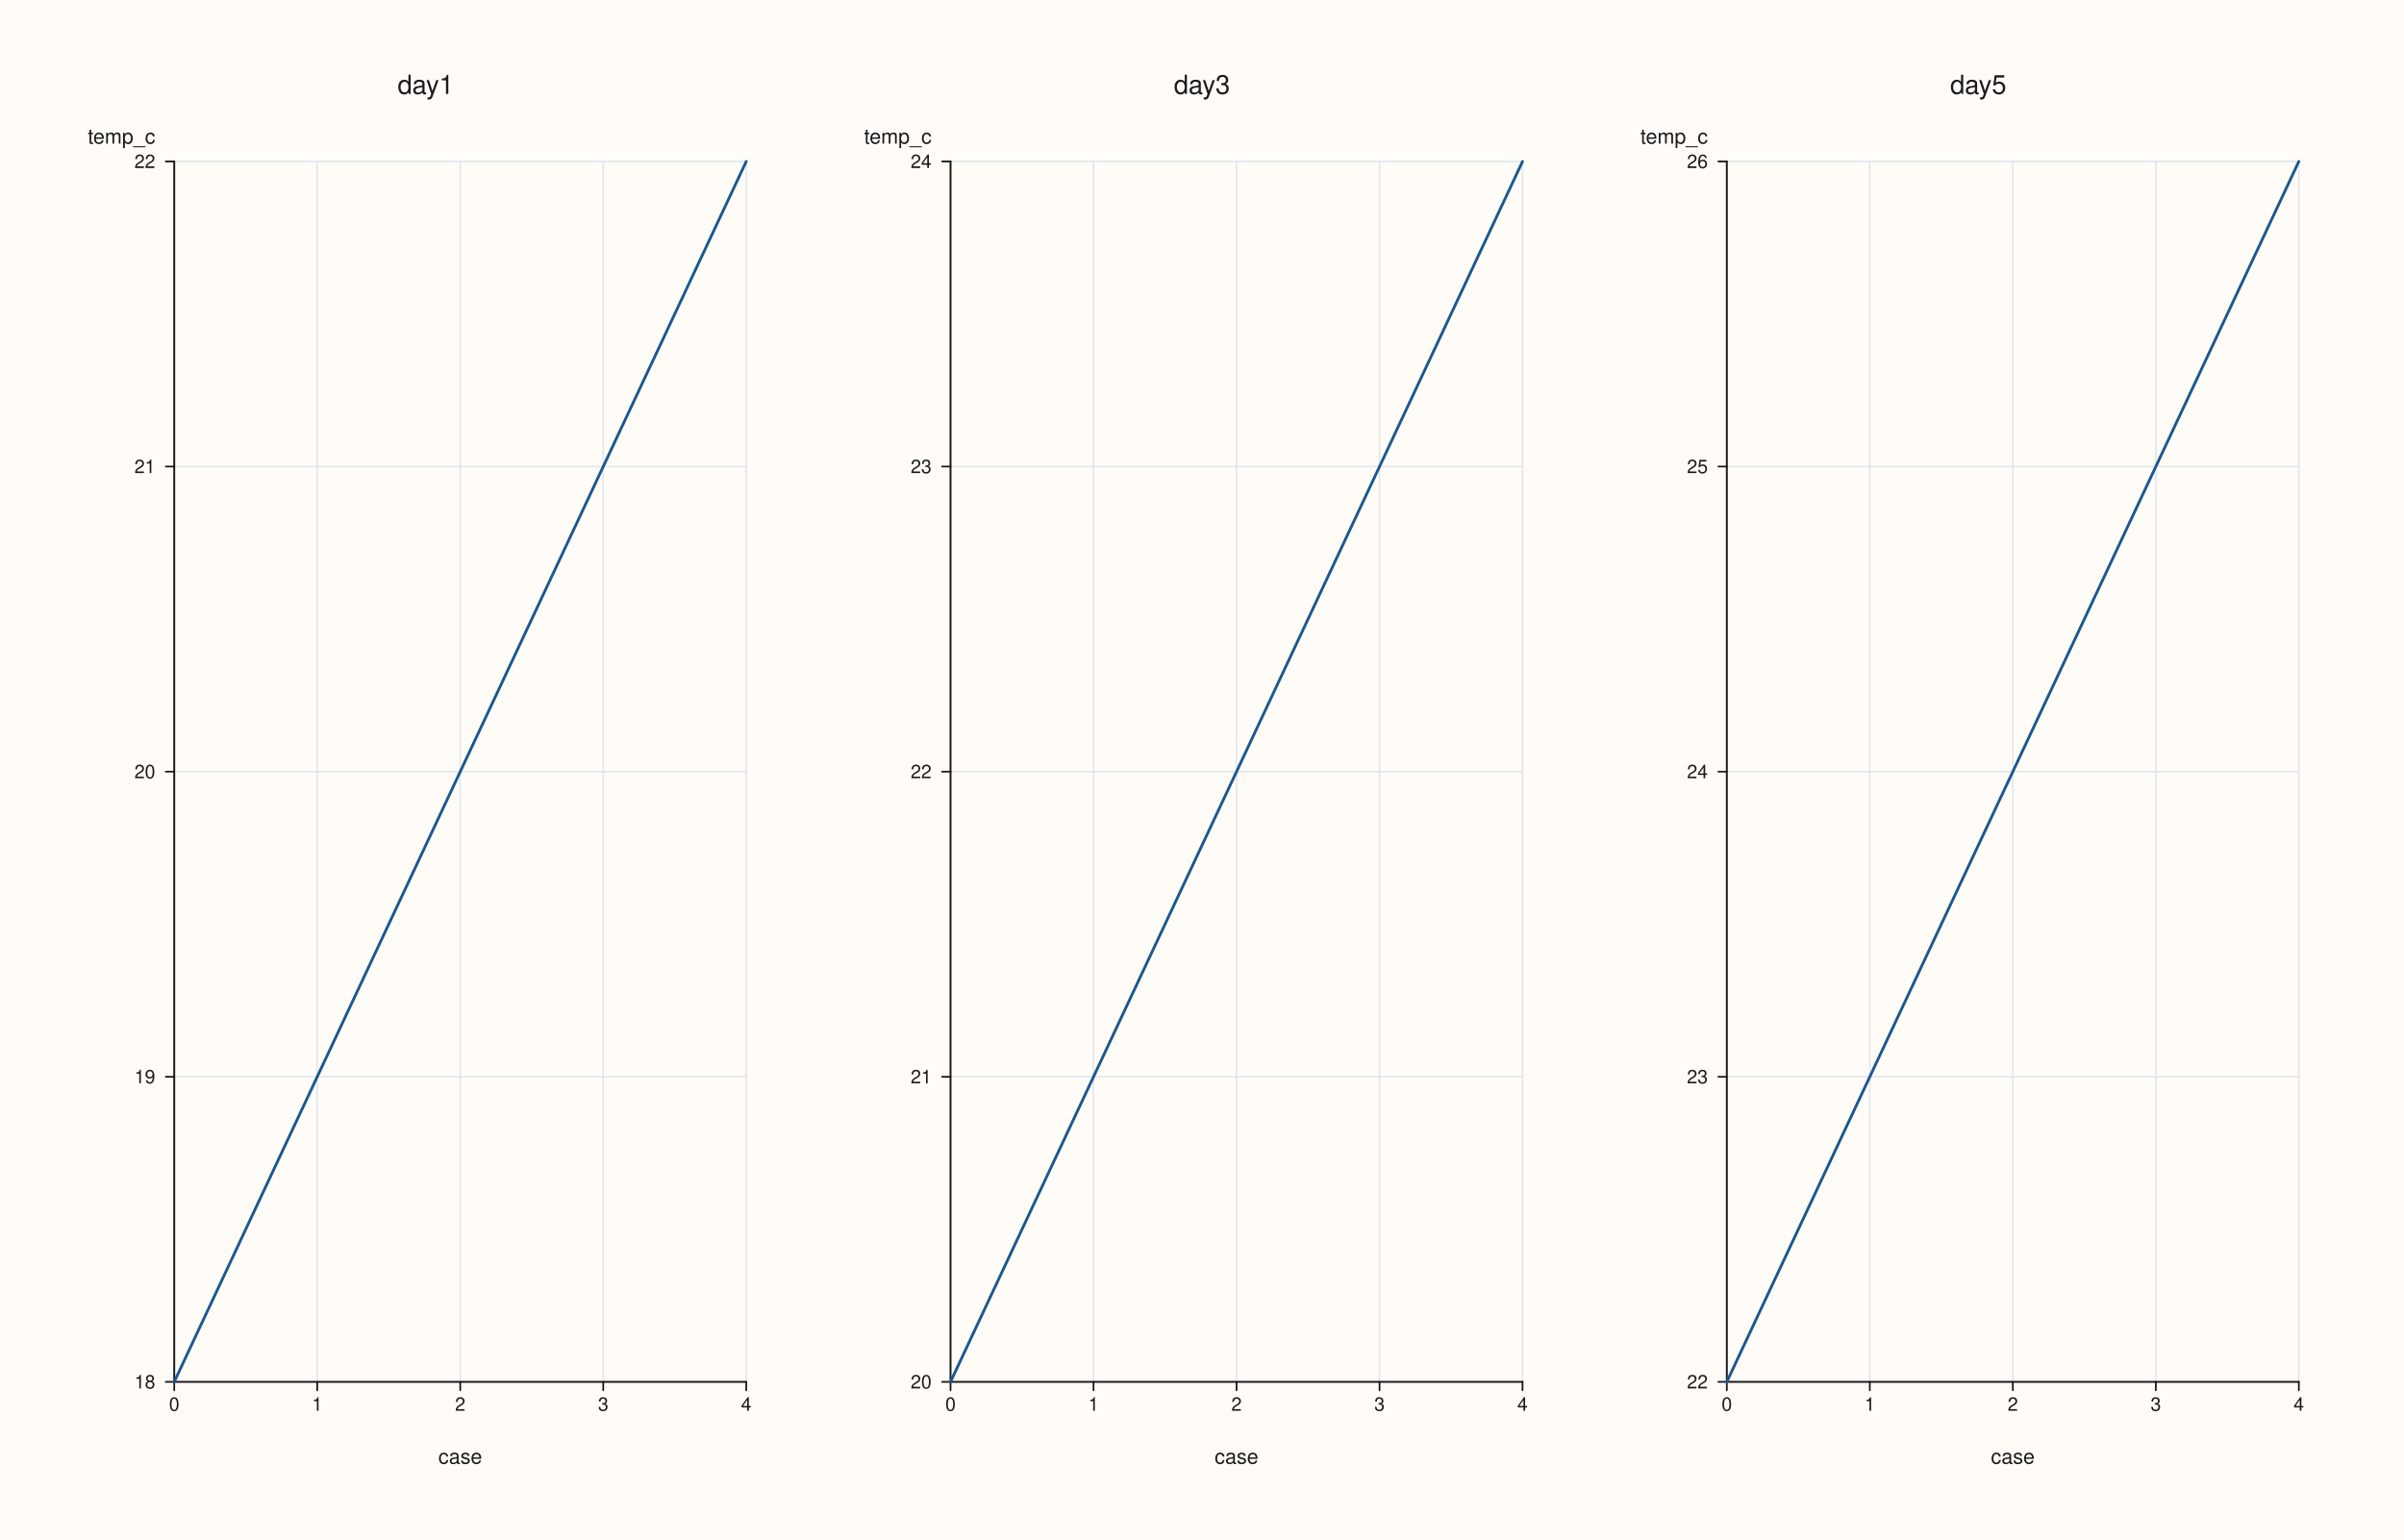
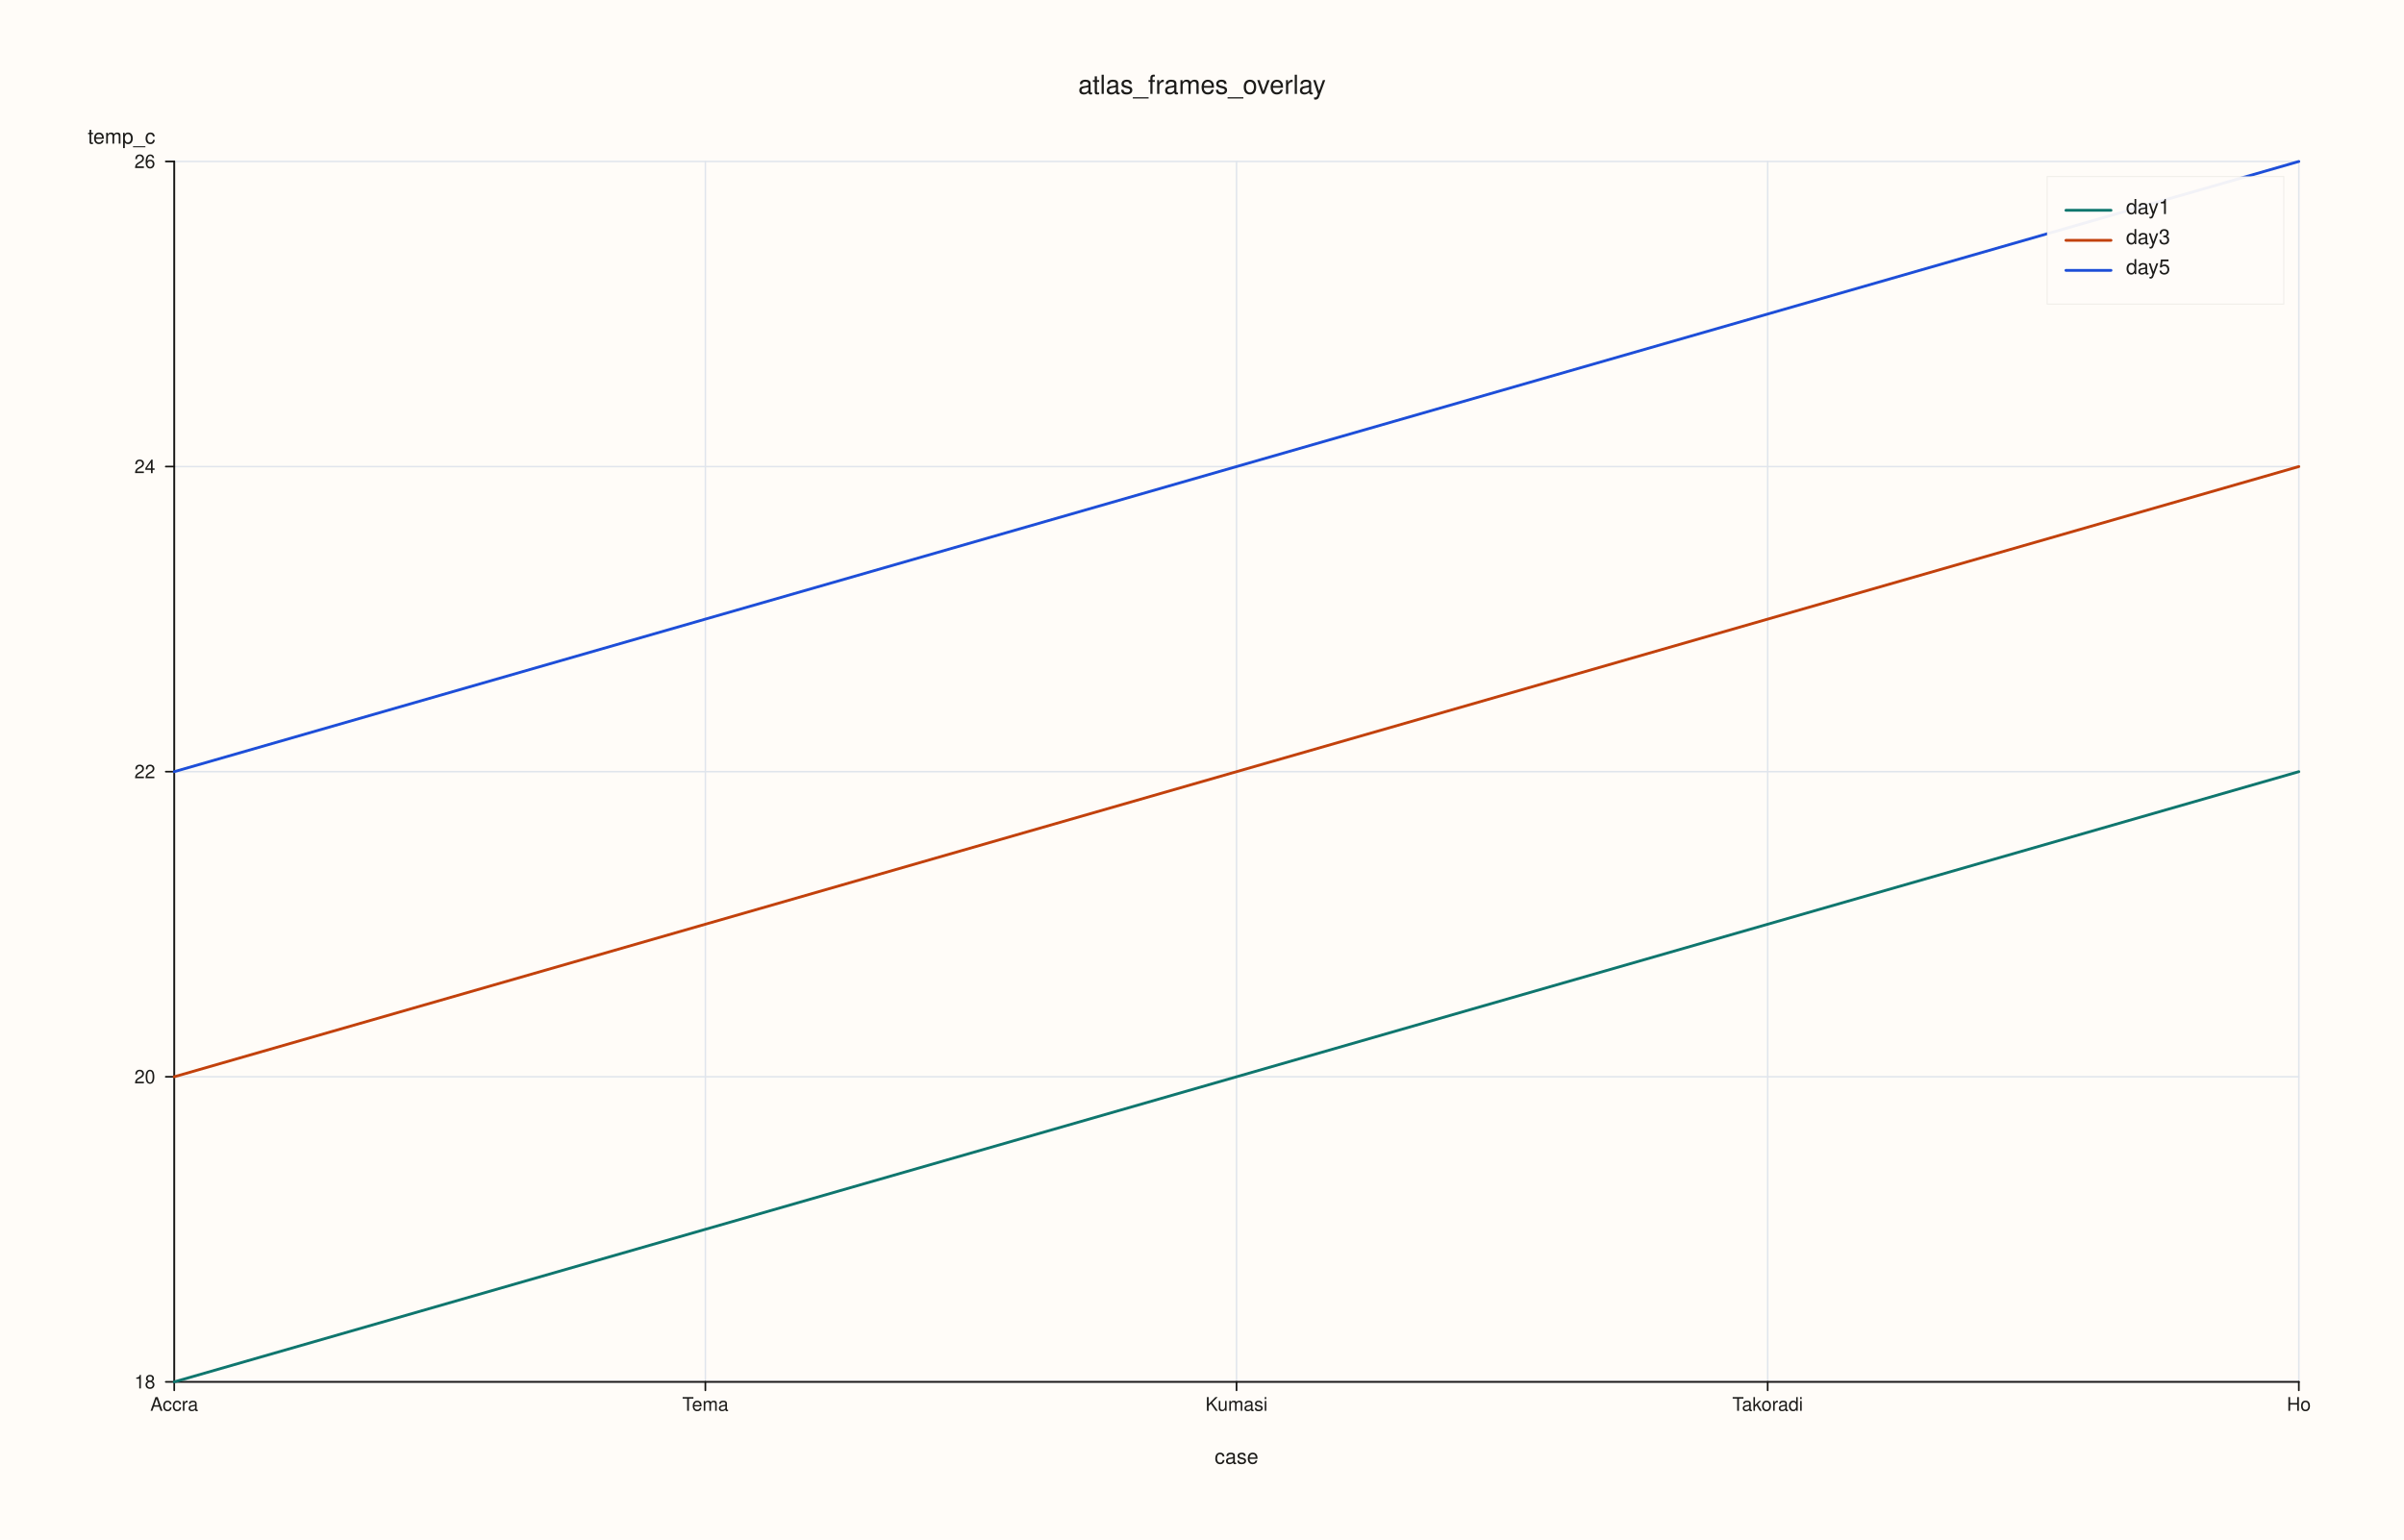
<svg xmlns="http://www.w3.org/2000/svg" width="1280" height="820" viewBox="0 0 1280 820">
  <rect x="0" y="0" width="1280" height="820" fill="rgb(255,252,248)" fill-opacity="1" />
  <path d="M 0 0 L 1280 0 L 1280 820 L 0 820 Z" stroke="none" fill="rgb(255,252,248)" fill-opacity="1" stroke-linejoin="round" stroke-linecap="round" />
-   <path d="M 28 28 L 425.333 28 L 425.333 792 L 28 792 Z" stroke="none" fill="rgb(255,252,248)" fill-opacity="1" stroke-linejoin="round" stroke-linecap="round" />
-   <text x="226.667" y="50" font-family="Helvetica, Arial, sans-serif" font-size="14" fill="rgb(28,27,25)" fill-opacity="1" text-anchor="middle">day1</text>
+   <path d="M 28 28 L 1252 28 L 1252 792 L 28 792 Z" stroke="none" fill="rgb(255,252,248)" fill-opacity="1" stroke-linejoin="round" stroke-linecap="round" />
+   <text x="640" y="50" font-family="Helvetica, Arial, sans-serif" font-size="14" fill="rgb(28,27,25)" fill-opacity="1" text-anchor="middle">atlas_frames_overlay</text>
  <path d="M 92.77 86 L 92.77 736 " stroke="rgb(224,229,236)" stroke-opacity="1" stroke-width="0.8" fill="none" stroke-linejoin="round" stroke-linecap="round" />
-   <path d="M 168.911 86 L 168.911 736 " stroke="rgb(224,229,236)" stroke-opacity="1" stroke-width="0.8" fill="none" stroke-linejoin="round" stroke-linecap="round" />
-   <path d="M 245.052 86 L 245.052 736 " stroke="rgb(224,229,236)" stroke-opacity="1" stroke-width="0.8" fill="none" stroke-linejoin="round" stroke-linecap="round" />
-   <path d="M 321.192 86 L 321.192 736 " stroke="rgb(224,229,236)" stroke-opacity="1" stroke-width="0.8" fill="none" stroke-linejoin="round" stroke-linecap="round" />
-   <path d="M 397.333 86 L 397.333 736 " stroke="rgb(224,229,236)" stroke-opacity="1" stroke-width="0.8" fill="none" stroke-linejoin="round" stroke-linecap="round" />
-   <path d="M 92.77 736 L 397.333 736 " stroke="rgb(224,229,236)" stroke-opacity="1" stroke-width="0.8" fill="none" stroke-linejoin="round" stroke-linecap="round" />
-   <path d="M 92.77 573.5 L 397.333 573.5 " stroke="rgb(224,229,236)" stroke-opacity="1" stroke-width="0.8" fill="none" stroke-linejoin="round" stroke-linecap="round" />
-   <path d="M 92.77 411 L 397.333 411 " stroke="rgb(224,229,236)" stroke-opacity="1" stroke-width="0.8" fill="none" stroke-linejoin="round" stroke-linecap="round" />
-   <path d="M 92.77 248.5 L 397.333 248.5 " stroke="rgb(224,229,236)" stroke-opacity="1" stroke-width="0.8" fill="none" stroke-linejoin="round" stroke-linecap="round" />
-   <path d="M 92.77 86 L 397.333 86 " stroke="rgb(224,229,236)" stroke-opacity="1" stroke-width="0.8" fill="none" stroke-linejoin="round" stroke-linecap="round" />
-   <path d="M 92.77 736 L 397.333 736 " stroke="rgb(25,24,23)" stroke-opacity="1" stroke-width="1" fill="none" stroke-linejoin="round" stroke-linecap="round" />
+   <path d="M 375.577 86 L 375.577 736 " stroke="rgb(224,229,236)" stroke-opacity="1" stroke-width="0.8" fill="none" stroke-linejoin="round" stroke-linecap="round" />
+   <path d="M 658.385 86 L 658.385 736 " stroke="rgb(224,229,236)" stroke-opacity="1" stroke-width="0.8" fill="none" stroke-linejoin="round" stroke-linecap="round" />
+   <path d="M 941.192 86 L 941.192 736 " stroke="rgb(224,229,236)" stroke-opacity="1" stroke-width="0.8" fill="none" stroke-linejoin="round" stroke-linecap="round" />
+   <path d="M 1224 86 L 1224 736 " stroke="rgb(224,229,236)" stroke-opacity="1" stroke-width="0.8" fill="none" stroke-linejoin="round" stroke-linecap="round" />
+   <path d="M 92.77 736 L 1224 736 " stroke="rgb(224,229,236)" stroke-opacity="1" stroke-width="0.8" fill="none" stroke-linejoin="round" stroke-linecap="round" />
+   <path d="M 92.77 573.5 L 1224 573.5 " stroke="rgb(224,229,236)" stroke-opacity="1" stroke-width="0.8" fill="none" stroke-linejoin="round" stroke-linecap="round" />
+   <path d="M 92.77 411 L 1224 411 " stroke="rgb(224,229,236)" stroke-opacity="1" stroke-width="0.8" fill="none" stroke-linejoin="round" stroke-linecap="round" />
+   <path d="M 92.77 248.5 L 1224 248.5 " stroke="rgb(224,229,236)" stroke-opacity="1" stroke-width="0.8" fill="none" stroke-linejoin="round" stroke-linecap="round" />
+   <path d="M 92.77 86 L 1224 86 " stroke="rgb(224,229,236)" stroke-opacity="1" stroke-width="0.8" fill="none" stroke-linejoin="round" stroke-linecap="round" />
+   <path d="M 92.77 736 L 1224 736 " stroke="rgb(25,24,23)" stroke-opacity="1" stroke-width="1" fill="none" stroke-linejoin="round" stroke-linecap="round" />
  <path d="M 92.77 86 L 92.77 736 " stroke="rgb(25,24,23)" stroke-opacity="1" stroke-width="1" fill="none" stroke-linejoin="round" stroke-linecap="round" />
  <path d="M 92.77 736 L 92.77 740.5 " stroke="rgb(20,19,17)" stroke-opacity="1" stroke-width="0.9" fill="none" stroke-linejoin="round" stroke-linecap="round" />
-   <text x="92.77" y="751.4" font-family="Helvetica, Arial, sans-serif" font-size="10" fill="rgb(28,27,25)" fill-opacity="1" text-anchor="middle">0</text>
-   <path d="M 168.911 736 L 168.911 740.5 " stroke="rgb(20,19,17)" stroke-opacity="1" stroke-width="0.9" fill="none" stroke-linejoin="round" stroke-linecap="round" />
-   <text x="168.911" y="751.4" font-family="Helvetica, Arial, sans-serif" font-size="10" fill="rgb(28,27,25)" fill-opacity="1" text-anchor="middle">1</text>
-   <path d="M 245.052 736 L 245.052 740.5 " stroke="rgb(20,19,17)" stroke-opacity="1" stroke-width="0.9" fill="none" stroke-linejoin="round" stroke-linecap="round" />
-   <text x="245.052" y="751.4" font-family="Helvetica, Arial, sans-serif" font-size="10" fill="rgb(28,27,25)" fill-opacity="1" text-anchor="middle">2</text>
-   <path d="M 321.192 736 L 321.192 740.5 " stroke="rgb(20,19,17)" stroke-opacity="1" stroke-width="0.9" fill="none" stroke-linejoin="round" stroke-linecap="round" />
-   <text x="321.192" y="751.4" font-family="Helvetica, Arial, sans-serif" font-size="10" fill="rgb(28,27,25)" fill-opacity="1" text-anchor="middle">3</text>
-   <path d="M 397.333 736 L 397.333 740.5 " stroke="rgb(20,19,17)" stroke-opacity="1" stroke-width="0.9" fill="none" stroke-linejoin="round" stroke-linecap="round" />
-   <text x="397.333" y="751.4" font-family="Helvetica, Arial, sans-serif" font-size="10" fill="rgb(28,27,25)" fill-opacity="1" text-anchor="middle">4</text>
+   <text x="92.77" y="751.4" font-family="Helvetica, Arial, sans-serif" font-size="10" fill="rgb(28,27,25)" fill-opacity="1" text-anchor="middle">Accra</text>
+   <path d="M 375.577 736 L 375.577 740.5 " stroke="rgb(20,19,17)" stroke-opacity="1" stroke-width="0.9" fill="none" stroke-linejoin="round" stroke-linecap="round" />
+   <text x="375.577" y="751.4" font-family="Helvetica, Arial, sans-serif" font-size="10" fill="rgb(28,27,25)" fill-opacity="1" text-anchor="middle">Tema</text>
+   <path d="M 658.385 736 L 658.385 740.5 " stroke="rgb(20,19,17)" stroke-opacity="1" stroke-width="0.9" fill="none" stroke-linejoin="round" stroke-linecap="round" />
+   <text x="658.385" y="751.4" font-family="Helvetica, Arial, sans-serif" font-size="10" fill="rgb(28,27,25)" fill-opacity="1" text-anchor="middle">Kumasi</text>
+   <path d="M 941.192 736 L 941.192 740.5 " stroke="rgb(20,19,17)" stroke-opacity="1" stroke-width="0.9" fill="none" stroke-linejoin="round" stroke-linecap="round" />
+   <text x="941.192" y="751.4" font-family="Helvetica, Arial, sans-serif" font-size="10" fill="rgb(28,27,25)" fill-opacity="1" text-anchor="middle">Takoradi</text>
+   <path d="M 1224 736 L 1224 740.5 " stroke="rgb(20,19,17)" stroke-opacity="1" stroke-width="0.9" fill="none" stroke-linejoin="round" stroke-linecap="round" />
+   <text x="1224" y="751.4" font-family="Helvetica, Arial, sans-serif" font-size="10" fill="rgb(28,27,25)" fill-opacity="1" text-anchor="middle">Ho</text>
  <path d="M 88.27 736 L 92.77 736 " stroke="rgb(20,19,17)" stroke-opacity="1" stroke-width="0.9" fill="none" stroke-linejoin="round" stroke-linecap="round" />
  <text x="82.67" y="739.5" font-family="Helvetica, Arial, sans-serif" font-size="10" fill="rgb(28,27,25)" fill-opacity="1" text-anchor="end">18</text>
  <path d="M 88.27 573.5 L 92.77 573.5 " stroke="rgb(20,19,17)" stroke-opacity="1" stroke-width="0.9" fill="none" stroke-linejoin="round" stroke-linecap="round" />
-   <text x="82.67" y="577" font-family="Helvetica, Arial, sans-serif" font-size="10" fill="rgb(28,27,25)" fill-opacity="1" text-anchor="end">19</text>
+   <text x="82.67" y="577" font-family="Helvetica, Arial, sans-serif" font-size="10" fill="rgb(28,27,25)" fill-opacity="1" text-anchor="end">20</text>
  <path d="M 88.27 411 L 92.77 411 " stroke="rgb(20,19,17)" stroke-opacity="1" stroke-width="0.9" fill="none" stroke-linejoin="round" stroke-linecap="round" />
-   <text x="82.67" y="414.5" font-family="Helvetica, Arial, sans-serif" font-size="10" fill="rgb(28,27,25)" fill-opacity="1" text-anchor="end">20</text>
+   <text x="82.67" y="414.5" font-family="Helvetica, Arial, sans-serif" font-size="10" fill="rgb(28,27,25)" fill-opacity="1" text-anchor="end">22</text>
  <path d="M 88.27 248.5 L 92.77 248.5 " stroke="rgb(20,19,17)" stroke-opacity="1" stroke-width="0.9" fill="none" stroke-linejoin="round" stroke-linecap="round" />
-   <text x="82.67" y="252" font-family="Helvetica, Arial, sans-serif" font-size="10" fill="rgb(28,27,25)" fill-opacity="1" text-anchor="end">21</text>
+   <text x="82.67" y="252" font-family="Helvetica, Arial, sans-serif" font-size="10" fill="rgb(28,27,25)" fill-opacity="1" text-anchor="end">24</text>
  <path d="M 88.27 86 L 92.77 86 " stroke="rgb(20,19,17)" stroke-opacity="1" stroke-width="0.9" fill="none" stroke-linejoin="round" stroke-linecap="round" />
-   <text x="82.67" y="89.5" font-family="Helvetica, Arial, sans-serif" font-size="10" fill="rgb(28,27,25)" fill-opacity="1" text-anchor="end">22</text>
-   <text x="245.052" y="779.6" font-family="Helvetica, Arial, sans-serif" font-size="11" fill="rgb(28,27,25)" fill-opacity="1" text-anchor="middle">case</text>
+   <text x="82.67" y="89.5" font-family="Helvetica, Arial, sans-serif" font-size="10" fill="rgb(28,27,25)" fill-opacity="1" text-anchor="end">26</text>
+   <text x="658.385" y="779.6" font-family="Helvetica, Arial, sans-serif" font-size="11" fill="rgb(28,27,25)" fill-opacity="1" text-anchor="middle">case</text>
  <text x="82.67" y="76.5" font-family="Helvetica, Arial, sans-serif" font-size="11" fill="rgb(28,27,25)" fill-opacity="1" text-anchor="end">temp_c</text>
-   <path d="M 92.77 736 L 168.911 573.5 L 245.052 411 L 321.192 248.5 L 397.333 86 " stroke="rgb(28,87,141)" stroke-opacity="1" stroke-width="1.5" fill="none" stroke-linejoin="round" stroke-linecap="round" />
-   <path d="M 441.333 28 L 838.667 28 L 838.667 792 L 441.333 792 Z" stroke="none" fill="rgb(255,252,248)" fill-opacity="1" stroke-linejoin="round" stroke-linecap="round" />
-   <text x="640" y="50" font-family="Helvetica, Arial, sans-serif" font-size="14" fill="rgb(28,27,25)" fill-opacity="1" text-anchor="middle">day3</text>
-   <path d="M 506.103 86 L 506.103 736 " stroke="rgb(224,229,236)" stroke-opacity="1" stroke-width="0.8" fill="none" stroke-linejoin="round" stroke-linecap="round" />
-   <path d="M 582.244 86 L 582.244 736 " stroke="rgb(224,229,236)" stroke-opacity="1" stroke-width="0.8" fill="none" stroke-linejoin="round" stroke-linecap="round" />
-   <path d="M 658.385 86 L 658.385 736 " stroke="rgb(224,229,236)" stroke-opacity="1" stroke-width="0.8" fill="none" stroke-linejoin="round" stroke-linecap="round" />
-   <path d="M 734.526 86 L 734.526 736 " stroke="rgb(224,229,236)" stroke-opacity="1" stroke-width="0.8" fill="none" stroke-linejoin="round" stroke-linecap="round" />
-   <path d="M 810.667 86 L 810.667 736 " stroke="rgb(224,229,236)" stroke-opacity="1" stroke-width="0.8" fill="none" stroke-linejoin="round" stroke-linecap="round" />
-   <path d="M 506.103 736 L 810.667 736 " stroke="rgb(224,229,236)" stroke-opacity="1" stroke-width="0.8" fill="none" stroke-linejoin="round" stroke-linecap="round" />
-   <path d="M 506.103 573.5 L 810.667 573.5 " stroke="rgb(224,229,236)" stroke-opacity="1" stroke-width="0.8" fill="none" stroke-linejoin="round" stroke-linecap="round" />
-   <path d="M 506.103 411 L 810.667 411 " stroke="rgb(224,229,236)" stroke-opacity="1" stroke-width="0.8" fill="none" stroke-linejoin="round" stroke-linecap="round" />
-   <path d="M 506.103 248.5 L 810.667 248.5 " stroke="rgb(224,229,236)" stroke-opacity="1" stroke-width="0.8" fill="none" stroke-linejoin="round" stroke-linecap="round" />
-   <path d="M 506.103 86 L 810.667 86 " stroke="rgb(224,229,236)" stroke-opacity="1" stroke-width="0.8" fill="none" stroke-linejoin="round" stroke-linecap="round" />
-   <path d="M 506.103 736 L 810.667 736 " stroke="rgb(25,24,23)" stroke-opacity="1" stroke-width="1" fill="none" stroke-linejoin="round" stroke-linecap="round" />
-   <path d="M 506.103 86 L 506.103 736 " stroke="rgb(25,24,23)" stroke-opacity="1" stroke-width="1" fill="none" stroke-linejoin="round" stroke-linecap="round" />
-   <path d="M 506.103 736 L 506.103 740.5 " stroke="rgb(20,19,17)" stroke-opacity="1" stroke-width="0.9" fill="none" stroke-linejoin="round" stroke-linecap="round" />
-   <text x="506.103" y="751.4" font-family="Helvetica, Arial, sans-serif" font-size="10" fill="rgb(28,27,25)" fill-opacity="1" text-anchor="middle">0</text>
-   <path d="M 582.244 736 L 582.244 740.5 " stroke="rgb(20,19,17)" stroke-opacity="1" stroke-width="0.9" fill="none" stroke-linejoin="round" stroke-linecap="round" />
-   <text x="582.244" y="751.4" font-family="Helvetica, Arial, sans-serif" font-size="10" fill="rgb(28,27,25)" fill-opacity="1" text-anchor="middle">1</text>
-   <path d="M 658.385 736 L 658.385 740.5 " stroke="rgb(20,19,17)" stroke-opacity="1" stroke-width="0.9" fill="none" stroke-linejoin="round" stroke-linecap="round" />
-   <text x="658.385" y="751.4" font-family="Helvetica, Arial, sans-serif" font-size="10" fill="rgb(28,27,25)" fill-opacity="1" text-anchor="middle">2</text>
-   <path d="M 734.526 736 L 734.526 740.5 " stroke="rgb(20,19,17)" stroke-opacity="1" stroke-width="0.9" fill="none" stroke-linejoin="round" stroke-linecap="round" />
-   <text x="734.526" y="751.4" font-family="Helvetica, Arial, sans-serif" font-size="10" fill="rgb(28,27,25)" fill-opacity="1" text-anchor="middle">3</text>
-   <path d="M 810.667 736 L 810.667 740.5 " stroke="rgb(20,19,17)" stroke-opacity="1" stroke-width="0.9" fill="none" stroke-linejoin="round" stroke-linecap="round" />
-   <text x="810.667" y="751.4" font-family="Helvetica, Arial, sans-serif" font-size="10" fill="rgb(28,27,25)" fill-opacity="1" text-anchor="middle">4</text>
-   <path d="M 501.603 736 L 506.103 736 " stroke="rgb(20,19,17)" stroke-opacity="1" stroke-width="0.9" fill="none" stroke-linejoin="round" stroke-linecap="round" />
-   <text x="496.003" y="739.5" font-family="Helvetica, Arial, sans-serif" font-size="10" fill="rgb(28,27,25)" fill-opacity="1" text-anchor="end">20</text>
-   <path d="M 501.603 573.5 L 506.103 573.5 " stroke="rgb(20,19,17)" stroke-opacity="1" stroke-width="0.9" fill="none" stroke-linejoin="round" stroke-linecap="round" />
-   <text x="496.003" y="577" font-family="Helvetica, Arial, sans-serif" font-size="10" fill="rgb(28,27,25)" fill-opacity="1" text-anchor="end">21</text>
-   <path d="M 501.603 411 L 506.103 411 " stroke="rgb(20,19,17)" stroke-opacity="1" stroke-width="0.9" fill="none" stroke-linejoin="round" stroke-linecap="round" />
-   <text x="496.003" y="414.5" font-family="Helvetica, Arial, sans-serif" font-size="10" fill="rgb(28,27,25)" fill-opacity="1" text-anchor="end">22</text>
-   <path d="M 501.603 248.5 L 506.103 248.5 " stroke="rgb(20,19,17)" stroke-opacity="1" stroke-width="0.9" fill="none" stroke-linejoin="round" stroke-linecap="round" />
-   <text x="496.003" y="252" font-family="Helvetica, Arial, sans-serif" font-size="10" fill="rgb(28,27,25)" fill-opacity="1" text-anchor="end">23</text>
-   <path d="M 501.603 86 L 506.103 86 " stroke="rgb(20,19,17)" stroke-opacity="1" stroke-width="0.9" fill="none" stroke-linejoin="round" stroke-linecap="round" />
-   <text x="496.003" y="89.5" font-family="Helvetica, Arial, sans-serif" font-size="10" fill="rgb(28,27,25)" fill-opacity="1" text-anchor="end">24</text>
-   <text x="658.385" y="779.6" font-family="Helvetica, Arial, sans-serif" font-size="11" fill="rgb(28,27,25)" fill-opacity="1" text-anchor="middle">case</text>
-   <text x="496.003" y="76.5" font-family="Helvetica, Arial, sans-serif" font-size="11" fill="rgb(28,27,25)" fill-opacity="1" text-anchor="end">temp_c</text>
-   <path d="M 506.103 736 L 582.244 573.5 L 658.385 411 L 734.526 248.5 L 810.667 86 " stroke="rgb(28,87,141)" stroke-opacity="1" stroke-width="1.5" fill="none" stroke-linejoin="round" stroke-linecap="round" />
-   <path d="M 854.667 28 L 1252 28 L 1252 792 L 854.667 792 Z" stroke="none" fill="rgb(255,252,248)" fill-opacity="1" stroke-linejoin="round" stroke-linecap="round" />
-   <text x="1053.333" y="50" font-family="Helvetica, Arial, sans-serif" font-size="14" fill="rgb(28,27,25)" fill-opacity="1" text-anchor="middle">day5</text>
-   <path d="M 919.437 86 L 919.437 736 " stroke="rgb(224,229,236)" stroke-opacity="1" stroke-width="0.8" fill="none" stroke-linejoin="round" stroke-linecap="round" />
-   <path d="M 995.577 86 L 995.577 736 " stroke="rgb(224,229,236)" stroke-opacity="1" stroke-width="0.8" fill="none" stroke-linejoin="round" stroke-linecap="round" />
-   <path d="M 1071.718 86 L 1071.718 736 " stroke="rgb(224,229,236)" stroke-opacity="1" stroke-width="0.8" fill="none" stroke-linejoin="round" stroke-linecap="round" />
-   <path d="M 1147.859 86 L 1147.859 736 " stroke="rgb(224,229,236)" stroke-opacity="1" stroke-width="0.8" fill="none" stroke-linejoin="round" stroke-linecap="round" />
-   <path d="M 1224 86 L 1224 736 " stroke="rgb(224,229,236)" stroke-opacity="1" stroke-width="0.8" fill="none" stroke-linejoin="round" stroke-linecap="round" />
-   <path d="M 919.437 736 L 1224 736 " stroke="rgb(224,229,236)" stroke-opacity="1" stroke-width="0.8" fill="none" stroke-linejoin="round" stroke-linecap="round" />
-   <path d="M 919.437 573.5 L 1224 573.5 " stroke="rgb(224,229,236)" stroke-opacity="1" stroke-width="0.8" fill="none" stroke-linejoin="round" stroke-linecap="round" />
-   <path d="M 919.437 411 L 1224 411 " stroke="rgb(224,229,236)" stroke-opacity="1" stroke-width="0.8" fill="none" stroke-linejoin="round" stroke-linecap="round" />
-   <path d="M 919.437 248.5 L 1224 248.5 " stroke="rgb(224,229,236)" stroke-opacity="1" stroke-width="0.8" fill="none" stroke-linejoin="round" stroke-linecap="round" />
-   <path d="M 919.437 86 L 1224 86 " stroke="rgb(224,229,236)" stroke-opacity="1" stroke-width="0.8" fill="none" stroke-linejoin="round" stroke-linecap="round" />
-   <path d="M 919.437 736 L 1224 736 " stroke="rgb(25,24,23)" stroke-opacity="1" stroke-width="1" fill="none" stroke-linejoin="round" stroke-linecap="round" />
-   <path d="M 919.437 86 L 919.437 736 " stroke="rgb(25,24,23)" stroke-opacity="1" stroke-width="1" fill="none" stroke-linejoin="round" stroke-linecap="round" />
-   <path d="M 919.437 736 L 919.437 740.5 " stroke="rgb(20,19,17)" stroke-opacity="1" stroke-width="0.9" fill="none" stroke-linejoin="round" stroke-linecap="round" />
-   <text x="919.437" y="751.4" font-family="Helvetica, Arial, sans-serif" font-size="10" fill="rgb(28,27,25)" fill-opacity="1" text-anchor="middle">0</text>
-   <path d="M 995.577 736 L 995.577 740.5 " stroke="rgb(20,19,17)" stroke-opacity="1" stroke-width="0.9" fill="none" stroke-linejoin="round" stroke-linecap="round" />
-   <text x="995.577" y="751.4" font-family="Helvetica, Arial, sans-serif" font-size="10" fill="rgb(28,27,25)" fill-opacity="1" text-anchor="middle">1</text>
-   <path d="M 1071.718 736 L 1071.718 740.5 " stroke="rgb(20,19,17)" stroke-opacity="1" stroke-width="0.9" fill="none" stroke-linejoin="round" stroke-linecap="round" />
-   <text x="1071.718" y="751.4" font-family="Helvetica, Arial, sans-serif" font-size="10" fill="rgb(28,27,25)" fill-opacity="1" text-anchor="middle">2</text>
-   <path d="M 1147.859 736 L 1147.859 740.5 " stroke="rgb(20,19,17)" stroke-opacity="1" stroke-width="0.9" fill="none" stroke-linejoin="round" stroke-linecap="round" />
-   <text x="1147.859" y="751.4" font-family="Helvetica, Arial, sans-serif" font-size="10" fill="rgb(28,27,25)" fill-opacity="1" text-anchor="middle">3</text>
-   <path d="M 1224 736 L 1224 740.5 " stroke="rgb(20,19,17)" stroke-opacity="1" stroke-width="0.9" fill="none" stroke-linejoin="round" stroke-linecap="round" />
-   <text x="1224" y="751.4" font-family="Helvetica, Arial, sans-serif" font-size="10" fill="rgb(28,27,25)" fill-opacity="1" text-anchor="middle">4</text>
-   <path d="M 914.937 736 L 919.437 736 " stroke="rgb(20,19,17)" stroke-opacity="1" stroke-width="0.9" fill="none" stroke-linejoin="round" stroke-linecap="round" />
-   <text x="909.337" y="739.5" font-family="Helvetica, Arial, sans-serif" font-size="10" fill="rgb(28,27,25)" fill-opacity="1" text-anchor="end">22</text>
-   <path d="M 914.937 573.5 L 919.437 573.5 " stroke="rgb(20,19,17)" stroke-opacity="1" stroke-width="0.9" fill="none" stroke-linejoin="round" stroke-linecap="round" />
-   <text x="909.337" y="577" font-family="Helvetica, Arial, sans-serif" font-size="10" fill="rgb(28,27,25)" fill-opacity="1" text-anchor="end">23</text>
-   <path d="M 914.937 411 L 919.437 411 " stroke="rgb(20,19,17)" stroke-opacity="1" stroke-width="0.9" fill="none" stroke-linejoin="round" stroke-linecap="round" />
-   <text x="909.337" y="414.5" font-family="Helvetica, Arial, sans-serif" font-size="10" fill="rgb(28,27,25)" fill-opacity="1" text-anchor="end">24</text>
-   <path d="M 914.937 248.5 L 919.437 248.5 " stroke="rgb(20,19,17)" stroke-opacity="1" stroke-width="0.9" fill="none" stroke-linejoin="round" stroke-linecap="round" />
-   <text x="909.337" y="252" font-family="Helvetica, Arial, sans-serif" font-size="10" fill="rgb(28,27,25)" fill-opacity="1" text-anchor="end">25</text>
-   <path d="M 914.937 86 L 919.437 86 " stroke="rgb(20,19,17)" stroke-opacity="1" stroke-width="0.9" fill="none" stroke-linejoin="round" stroke-linecap="round" />
-   <text x="909.337" y="89.5" font-family="Helvetica, Arial, sans-serif" font-size="10" fill="rgb(28,27,25)" fill-opacity="1" text-anchor="end">26</text>
-   <text x="1071.718" y="779.6" font-family="Helvetica, Arial, sans-serif" font-size="11" fill="rgb(28,27,25)" fill-opacity="1" text-anchor="middle">case</text>
-   <text x="909.337" y="76.5" font-family="Helvetica, Arial, sans-serif" font-size="11" fill="rgb(28,27,25)" fill-opacity="1" text-anchor="end">temp_c</text>
-   <path d="M 919.437 736 L 995.577 573.5 L 1071.718 411 L 1147.859 248.5 L 1224 86 " stroke="rgb(28,87,141)" stroke-opacity="1" stroke-width="1.5" fill="none" stroke-linejoin="round" stroke-linecap="round" />
+   <path d="M 92.77 736 L 375.577 654.75 L 658.385 573.5 L 941.192 492.25 L 1224 411 " stroke="rgb(15,118,110)" stroke-opacity="1" stroke-width="1.5" fill="none" stroke-linejoin="round" stroke-linecap="round" />
+   <path d="M 92.77 573.5 L 375.577 492.25 L 658.385 411 L 941.192 329.75 L 1224 248.5 " stroke="rgb(194,65,12)" stroke-opacity="1" stroke-width="1.5" fill="none" stroke-linejoin="round" stroke-linecap="round" />
+   <path d="M 92.77 411 L 375.577 329.75 L 658.385 248.5 L 941.192 167.25 L 1224 86 " stroke="rgb(29,78,216)" stroke-opacity="1" stroke-width="1.5" fill="none" stroke-linejoin="round" stroke-linecap="round" />
+   <path d="M 1090 94 L 1216 94 L 1216 162 L 1090 162 Z" stroke="rgb(205,203,199)" stroke-opacity="0.28" stroke-width="0.6" fill="rgb(255,252,249)" fill-opacity="0.94" stroke-linejoin="round" stroke-linecap="round" />
+   <path d="M 1100 112 L 1124 112 " stroke="rgb(15,118,110)" stroke-opacity="1" stroke-width="1.5" fill="none" stroke-linejoin="round" stroke-linecap="round" />
+   <text x="1132" y="114" font-family="Helvetica, Arial, sans-serif" font-size="11" fill="rgb(28,27,25)" fill-opacity="1" text-anchor="start">day1</text>
+   <path d="M 1100 128 L 1124 128 " stroke="rgb(194,65,12)" stroke-opacity="1" stroke-width="1.5" fill="none" stroke-linejoin="round" stroke-linecap="round" />
+   <text x="1132" y="130" font-family="Helvetica, Arial, sans-serif" font-size="11" fill="rgb(28,27,25)" fill-opacity="1" text-anchor="start">day3</text>
+   <path d="M 1100 144 L 1124 144 " stroke="rgb(29,78,216)" stroke-opacity="1" stroke-width="1.5" fill="none" stroke-linejoin="round" stroke-linecap="round" />
+   <text x="1132" y="146" font-family="Helvetica, Arial, sans-serif" font-size="11" fill="rgb(28,27,25)" fill-opacity="1" text-anchor="start">day5</text>
</svg>
